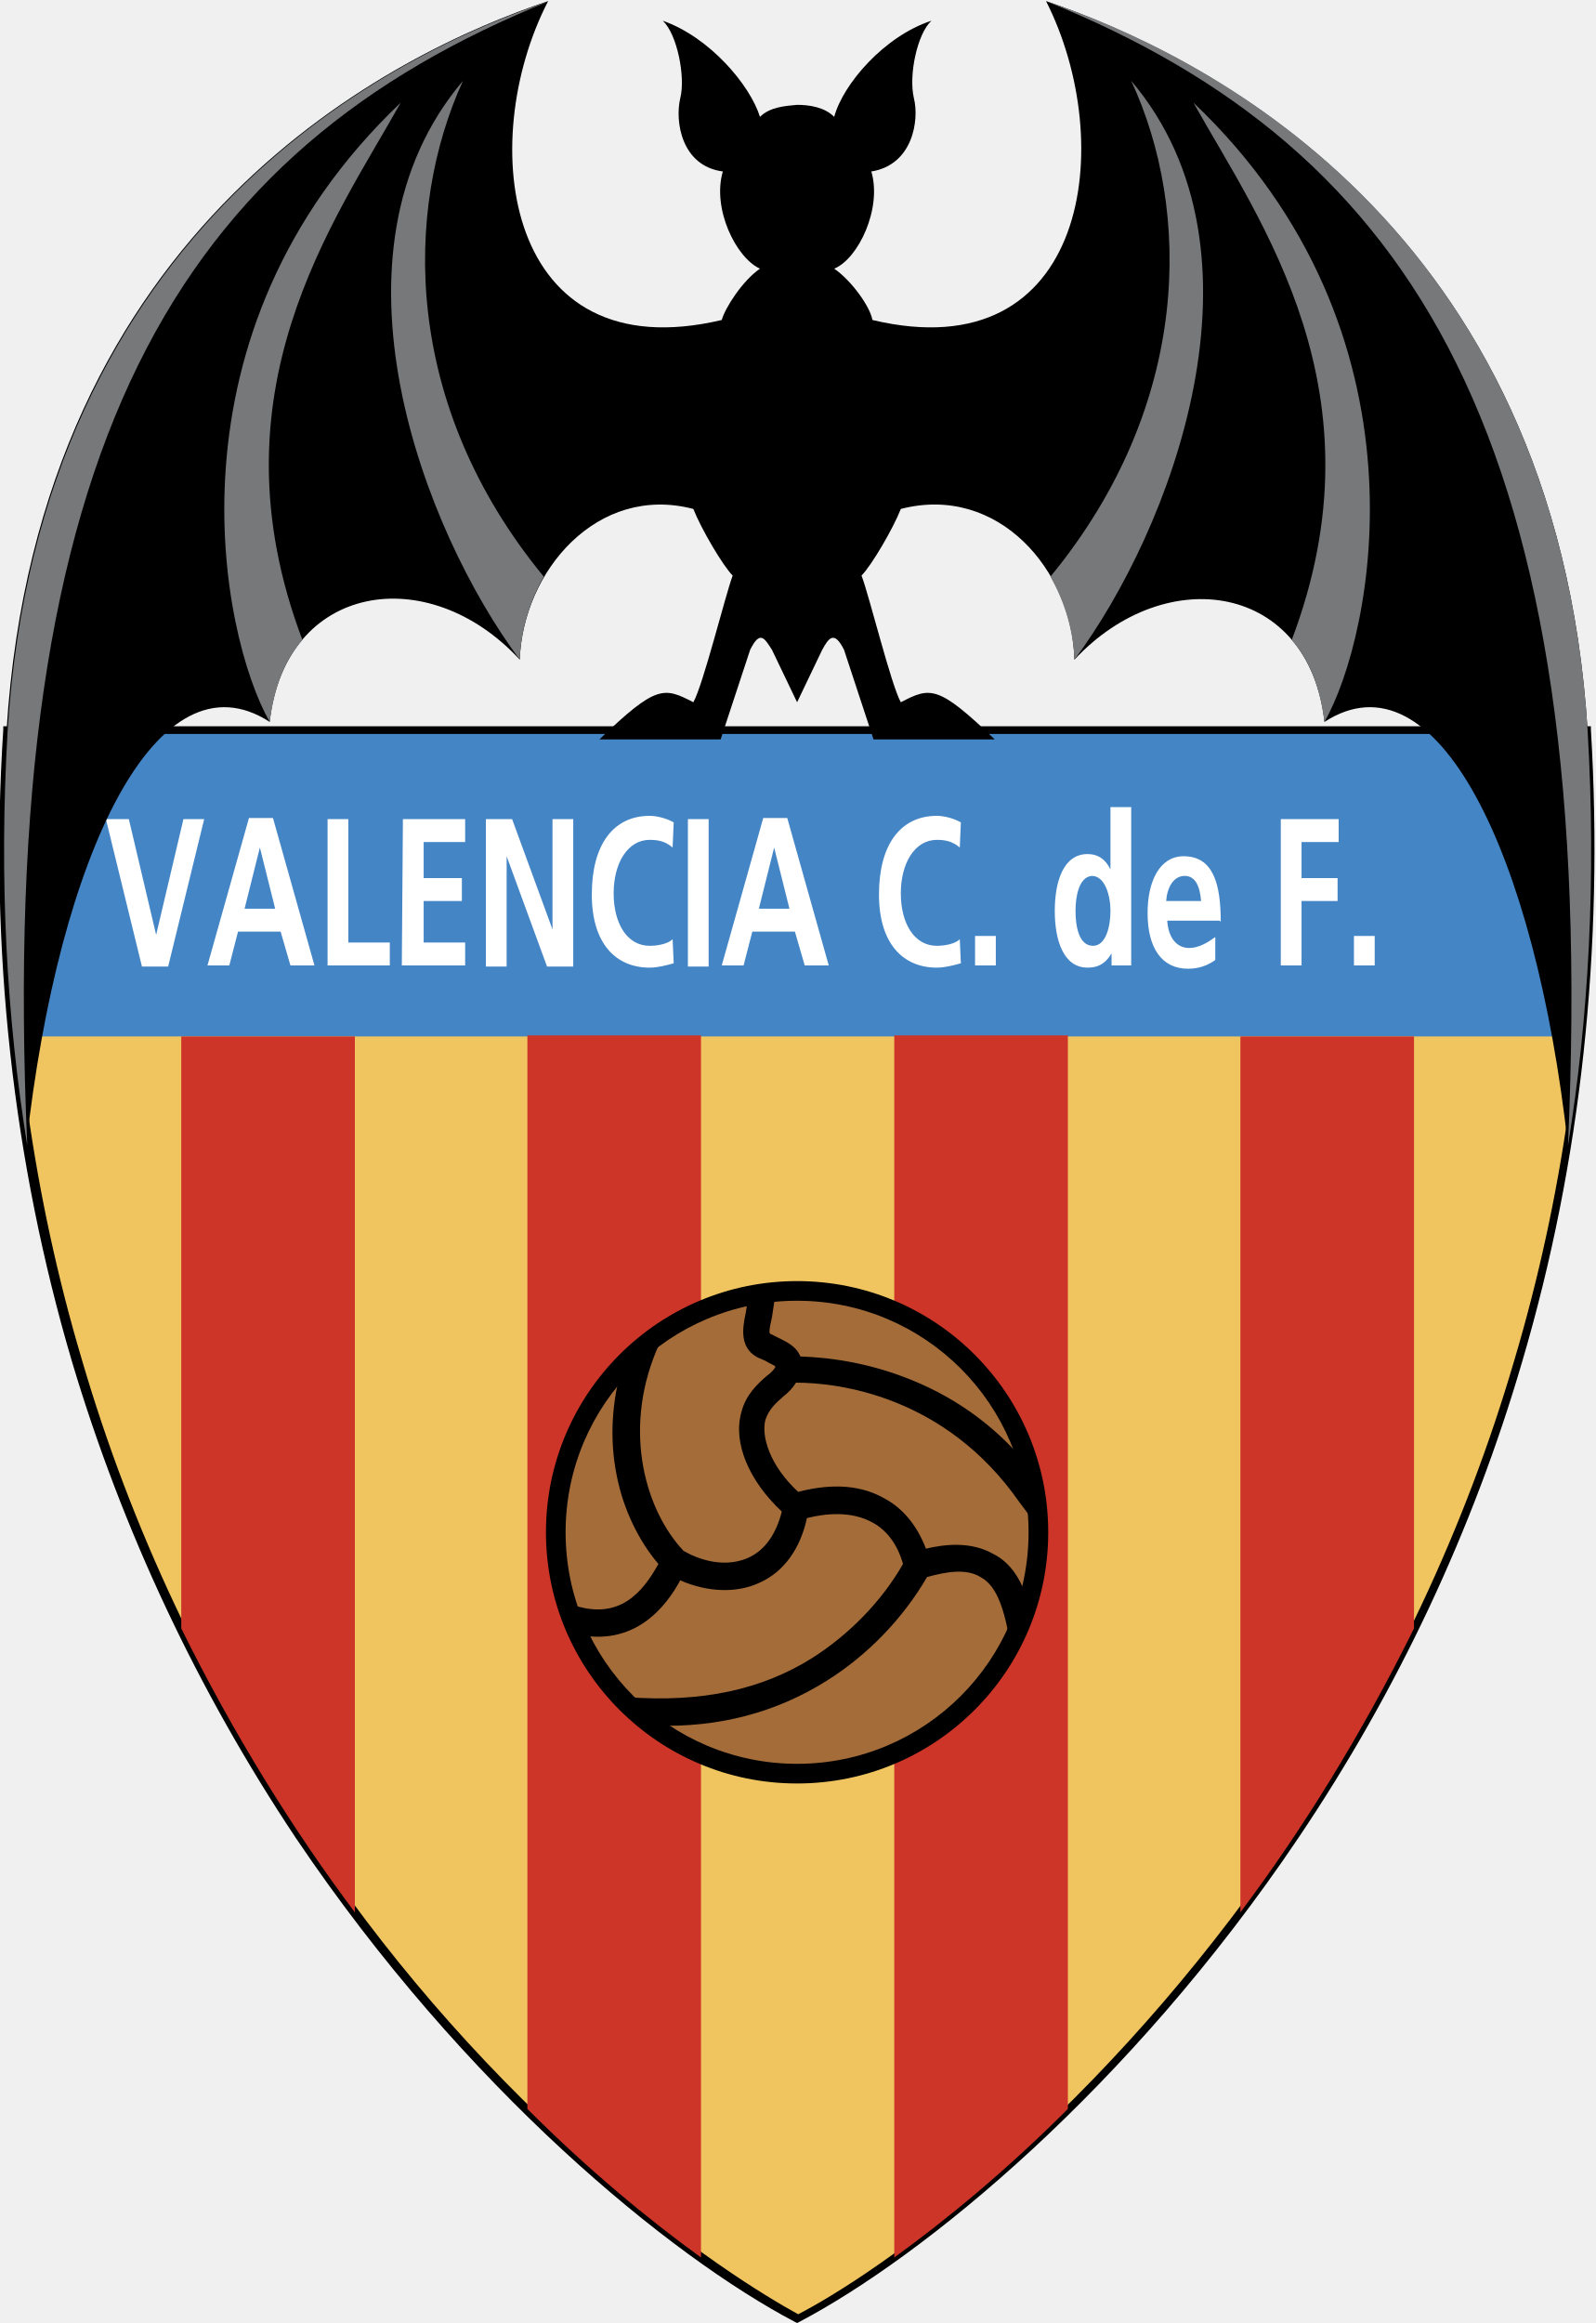
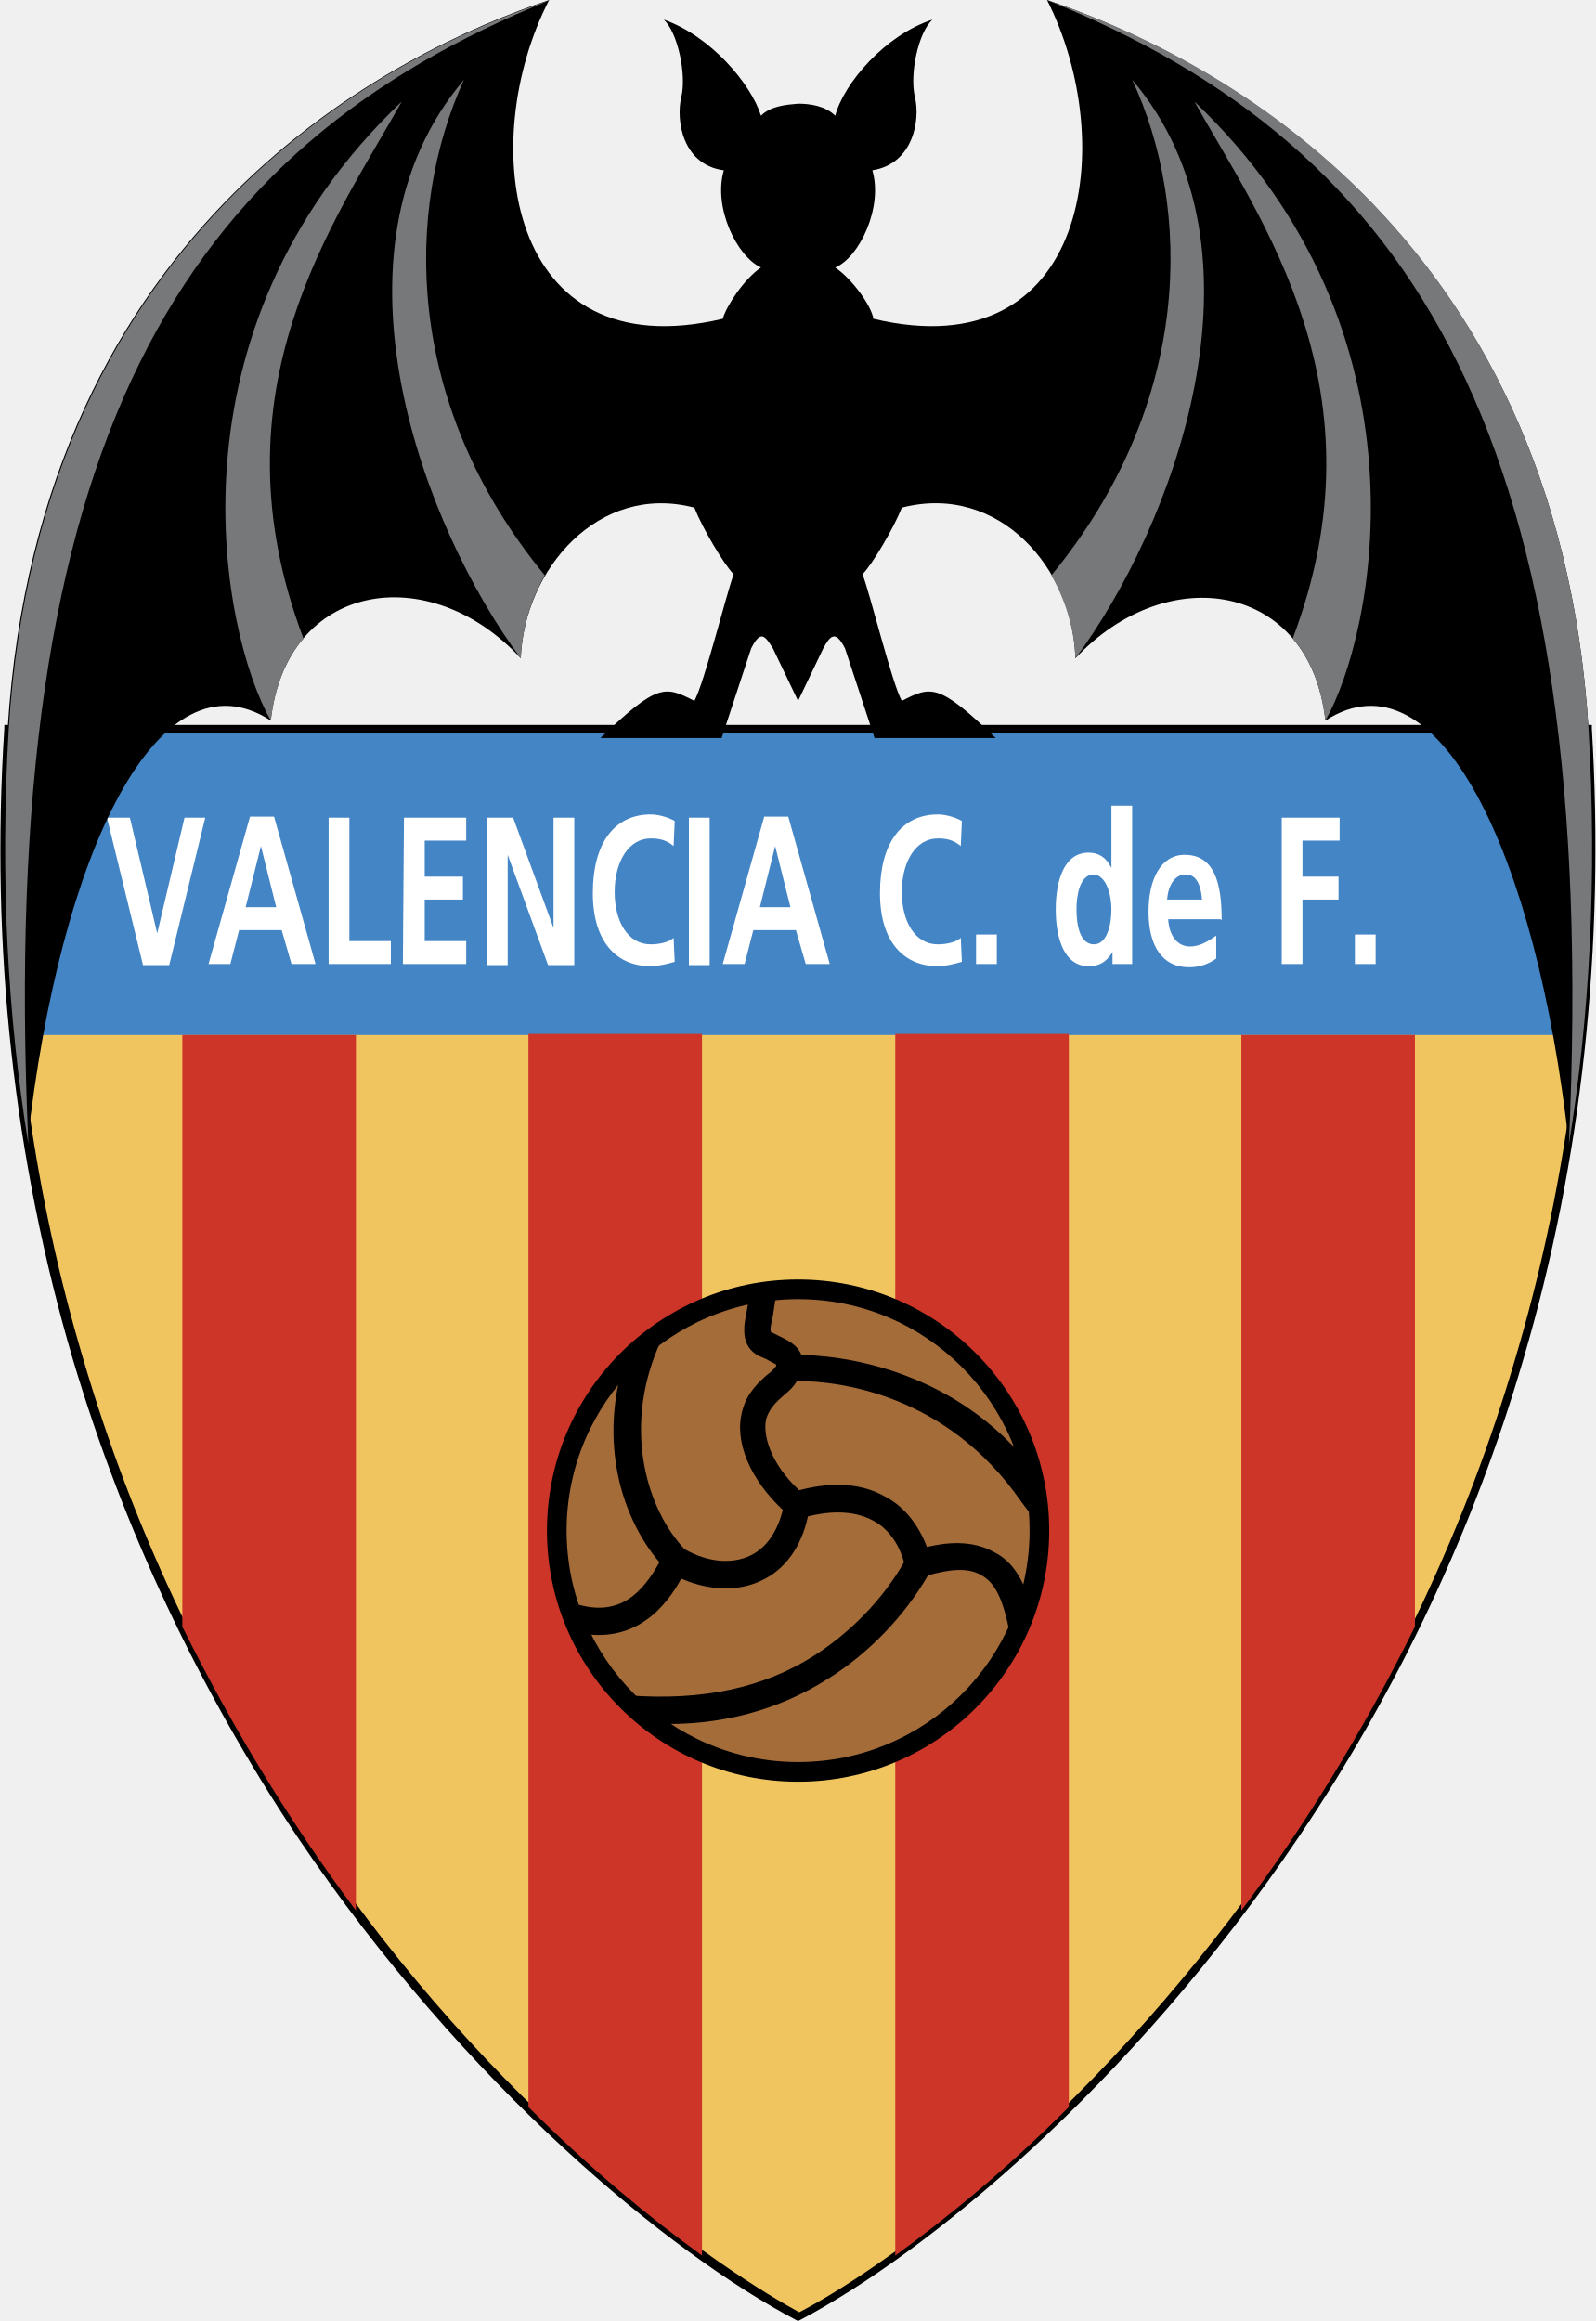
- <svg xmlns="http://www.w3.org/2000/svg" id="Layer_1" viewBox="-232 290.3 146.1 212.7">
-   <style>.st0{fill:#F0C560;} .st1{fill:#4485C6;} .st2{fill:#FFFFFF;} .st3{fill:#76787A;} .st4{fill:#CD3529;} .st5{fill:#A46C39;}</style>
-   <path class="st0" d="M-231.3 357.1c-5.4 86.5 52.6 135 72.3 145.4 19.7-10.4 77.7-58.9 72.3-145.4h-144.6z" />
-   <path class="st1" d="M-87.1 385.2c.9-8.8 1.1-18.2.5-28h-144.6c-.6 9.8-.4 19.2.5 28h143.6z" />
-   <path d="M-86.7 356.8h-145v.3c-1.3 20.1.9 39.6 6.3 57.9 4.6 15.4 11.5 30.1 20.5 43.6 15.5 23 34.3 38.3 45.7 44.3l.2.1.2-.1c11.4-6 30.2-21.3 45.7-44.3 9.1-13.5 16-28.2 20.5-43.6 5.4-18.3 7.5-37.8 6.3-57.9v-.3h-.4zm-.3.7c.2 3.6.3 7.2.3 10.8 0 16.1-2.2 31.7-6.6 46.5-4.5 15.4-11.4 30-20.4 43.4-7.3 10.8-15.7 20.6-25.1 29.2-9.8 8.9-17.2 13.3-20.1 14.8-2.9-1.6-10.3-6-20.1-14.8-9.4-8.5-17.9-18.3-25.1-29.2-9-13.4-15.9-28-20.4-43.4-4.4-14.8-6.6-30.4-6.6-46.5 0-3.6.1-7.2.3-10.8H-87z" />
-   <path class="st2" d="M-222.3 365.3h2.1l2.5 10.6 2.5-10.6h1.9l-3.3 13.5h-2.4l-3.3-13.5zm16 10.3h-3.9l-.8 3.1h-2l3.8-13.5h2.2l3.8 13.5h-2.2l-.9-3.1-.5-2.1-1.4-5.6-1.4 5.6h2.8m4.8-8.2h1.9v11.3h3.8v2.1h-5.7v-13.4zm6.9 0h5.7v2.1h-3.8v3.3h3.5v2.1h-3.5v3.8h3.8v2.1h-5.8l.1-13.4zm7.6 0h2.4l3.7 10.1v-10.1h1.9v13.5h-2.4l-3.7-10.1v10.1h-1.9v-13.5zm17.2 13.2c-.7.2-1.5.4-2.2.4-3.1 0-5.3-2.2-5.3-6.7 0-4.6 2-7.2 5.3-7.2.6 0 1.5.2 2.2.6l-.1 2.3c-.7-.6-1.4-.7-2.1-.7-2 0-3.3 2.1-3.3 4.9 0 2.7 1.2 4.8 3.3 4.8.8 0 1.7-.2 2.1-.6l.1 2.2zm1.3-13.2h1.9v13.5h-1.9v-13.5zm25 13.2c-.7.2-1.5.4-2.2.4-3.1 0-5.3-2.2-5.3-6.7 0-4.6 2-7.2 5.3-7.2.6 0 1.5.2 2.2.6l-.1 2.3c-.7-.6-1.4-.7-2.1-.7-2 0-3.3 2.1-3.3 4.9 0 2.7 1.2 4.8 3.3 4.8.8 0 1.7-.2 2.1-.6l.1 2.2zm1.3-2.5h1.9v2.7h-1.9V376zm9.2-2.3c0 1.4.3 3.2 1.6 3.2 1.2 0 1.6-1.8 1.6-3.2 0-1.4-.5-3.2-1.7-3.2-1.2.1-1.5 1.9-1.5 3.2h-1.9c0-2.7.8-5.2 3-5.2.9 0 1.6.4 2.1 1.4v-5.7h1.9v14.5h-1.8v-1.1c-.6 1-1.3 1.3-2.2 1.3-2.2 0-3-2.5-3-5.2m13.4-.9c-.1-1.3-.5-2.3-1.5-2.3s-1.6 1-1.7 2.3h3.2l1.8 1.8h-4.9c.1 1.6.9 2.5 2 2.5.9 0 1.7-.5 2.4-1v2.1c-.7.5-1.5.8-2.5.8-2.4 0-3.7-1.9-3.7-5.1 0-2.9 1.1-5.2 3.3-5.2 2.7 0 3.4 2.5 3.4 6m5.4-9.4h5.4v2.1h-3.4v3.3h3.3v2.1h-3.3v5.9h-1.9v-13.4zm6.8 10.7h1.9v2.7h-1.9V376zm-51.2-.4h-3.9l-.8 3.1h-2l3.8-13.5h2.2l3.8 13.5h-2.2l-.9-3.1-.5-2.1-1.4-5.6-1.4 5.6h2.8" />
-   <path d="M-88.4 395.2c-3-27-12.1-45.4-22.3-38.8-1.4-12.7-14.5-14.7-22.9-5.7-.2-8.2-7-16.1-15.9-13.8-.7 1.8-2.7 5.2-3.6 6.1.7 1.8 2.7 10 3.6 11.6 2.7-1.4 3.4-1.6 8.6 3.4H-152l-2.7-8.2c-.9-1.8-1.4-1.1-2 0l-2.3 4.8-2.3-4.8c-.7-1.1-1.1-1.8-2 0l-2.7 8.2h-11.1c5.2-5 5.9-4.8 8.6-3.4.9-1.6 2.9-9.7 3.6-11.6-.9-.9-2.9-4.3-3.6-6.1-8.8-2.3-15.6 5.7-15.9 13.8-8.4-9.1-21.5-7-22.9 5.7-10.2-6.6-19.3 11.8-22.3 38.8-1.9-11.7-2.6-24.4-1.8-38 2.9-46.6 35.9-62.2 49.6-66.8-6.7 13-4 33.9 15.9 29.2.3-1.1 1.9-3.6 3.5-4.7-2.2-1-4.4-5.5-3.4-8.9-3.8-.5-4.4-4.6-3.9-6.7.5-2-.3-5.9-1.6-7.1 4.3 1.5 8 5.9 8.9 8.8.9-.9 2.3-1 3.4-1.1 1.1 0 2.5.2 3.4 1.1.8-3 4.6-7.4 8.9-8.8-1.3 1.2-2.1 5-1.6 7.1.5 2-.1 6.1-3.9 6.7 1 3.4-1.2 8-3.4 8.9 1.6 1.1 3.3 3.5 3.5 4.7 19.8 4.7 22.5-16.2 15.9-29.2 13.7 4.7 46.7 20.2 49.6 66.8.8 13.6.1 26.2-1.8 38z" />
-   <path class="st3" d="M-182.2 343.1c-1.3 2.3-2.1 4.9-2.2 7.6-8.8-11.8-18.6-37.2-5.2-53-5.4 11.8-5.6 29.6 7.4 45.4zm46.4 0c1.3 2.3 2.1 4.9 2.2 7.6 8.8-11.8 18.6-37.2 5.2-53 5.5 11.8 5.6 29.6-7.4 45.4zm22.1 5.8c1.6 1.8 2.6 4.3 3 7.5 4.5-7.9 10.2-35.6-12-56.7 6.1 10.9 17.6 26.5 9 49.2z" />
-   <path class="st3" d="M-88.4 395.2c1.9-11.7 2.6-24.4 1.8-38-2.9-46.6-35.9-62.2-49.6-66.8 33.7 13.6 50.7 40.2 47.8 104.8zm-115.9-46.3c-1.6 1.8-2.6 4.3-3 7.5-4.5-7.9-10.2-35.6 12-56.7-6.1 10.9-17.6 26.5-9 49.2z" />
-   <path class="st3" d="M-229.5 395.2c-1.9-11.7-2.6-24.4-1.8-38 2.9-46.6 35.9-62.2 49.6-66.8-33.7 13.6-50.7 40.2-47.8 104.8z" />
-   <path class="st4" d="M-215.4 439.4c4.8 9.7 10.2 18.4 15.9 26v-80.2h-15.9v54.2zm47.6 57.6c-4.7-3.4-10.2-7.9-15.9-13.6v-98.3h15.9V497zm65.3-57.6c-4.8 9.7-10.2 18.4-15.9 26v-80.2h15.9v54.2zm-47.6 57.6c4.7-3.4 10.2-7.9 15.9-13.6v-98.3h-15.9V497z" />
-   <circle cx="-159" cy="430.6" r="23" />
-   <circle class="st5" cx="-159" cy="430.6" r="21.2" />
-   <path d="M-137 425.6c-2.8-3.8-6.4-6.7-10.7-8.6-4.3-1.9-8.2-2.4-11-2.5-.4-1-1.4-1.4-2.2-1.8l-.6-.3c-.1-.3.1-1 .2-1.5l.3-2-2.5-.1c0 .6-.1 1.1-.2 1.7-.3 1.4-.6 3.2 1.1 4.1.2.1.5.2.7.3.3.2.8.4.9.5v.1c-.1.2-.5.6-.8.8-.8.7-1.9 1.7-2.3 3.3-.8 2.8.7 6.3 3.7 9.1-.5 2-1.5 3.5-3 4.2-1.7.8-3.9.6-6-.6-3.4-3.6-5.6-10.8-2.5-18.3l.9-2-3.9 3c-1.1 3.5-1.3 7.1-.6 10.5.6 3 2 5.9 3.8 8-1.5 2.7-3.6 5.1-7.7 3.8v2.6c5.5 1.3 8.4-2.5 9.7-4.9 2.5 1.1 5.2 1.2 7.3.2 2.2-1 3.7-3.1 4.3-5.9 1.6-.4 4-.7 6 .4 1.3.7 2.3 2 2.8 3.8-2 3.5-5 6.5-8.3 8.6-4.6 2.9-10.1 4.1-16.9 3.6l2.5 2.6c5.8.2 11.1-1.2 15.7-4.1 3.7-2.3 7-5.7 9.2-9.5 1.8-.5 3.6-.8 4.9 0 1.1.6 1.9 1.9 2.5 4.9l1.7-3.1c-.6-1.8-1.6-3.2-3-3.9-2.1-1.2-4.5-.9-6.2-.5-.8-2.1-2.1-3.7-3.8-4.6-2.6-1.5-5.6-1.2-7.9-.6-2.6-2.4-3.4-5.1-3-6.6.3-.9.9-1.5 1.6-2.1.5-.4.9-.8 1.2-1.3 3.9 0 13.7 1.2 20.5 11l.9 1.2.7-3.5z" />
+ <svg xmlns="http://www.w3.org/2000/svg" viewBox="-464.1 580.7 146.1 212.6">
+   <path fill="#F0C560" d="M-463.3 647.4c-5.4 86.5 52.6 135 72.3 145.4 19.7-10.4 77.7-58.9 72.3-145.4h-144.6z" />
+   <path fill="#4485C6" d="M-319.1 675.5c.9-8.8 1.1-18.2.5-28h-144.6c-.6 9.8-.4 19.2.5 28h143.6z" />
+   <path d="M-318.7 647.1h-145v.3c-1.3 20.1.9 39.6 6.3 57.9 4.6 15.4 11.5 30.1 20.5 43.6 15.5 23 34.3 38.3 45.7 44.3l.2.1.2-.1c11.4-6 30.2-21.3 45.7-44.3 9.1-13.5 16-28.2 20.5-43.6 5.4-18.3 7.5-37.8 6.3-57.9v-.3h-.4zm-.3.7c.2 3.6.3 7.2.3 10.8 0 16.1-2.2 31.7-6.6 46.5-4.5 15.4-11.4 30-20.4 43.4-7.3 10.8-15.7 20.6-25.1 29.2-9.8 8.9-17.2 13.3-20.1 14.8-2.9-1.6-10.3-6-20.1-14.8-9.4-8.5-17.9-18.3-25.1-29.2-9-13.4-15.9-28-20.4-43.4-4.4-14.8-6.6-30.4-6.6-46.5 0-3.6.1-7.2.3-10.8H-319z" />
+   <path fill="#FFF" d="M-454.3 655.6h2.1l2.5 10.6 2.5-10.6h1.9l-3.3 13.5h-2.4l-3.3-13.5zm16 10.3h-3.9l-.8 3.1h-2l3.8-13.5h2.2l3.8 13.5h-2.2l-.9-3.1-.5-2.1-1.4-5.6-1.4 5.6h2.8m4.8-8.2h1.9v11.3h3.8v2.1h-5.7v-13.4zm6.9 0h5.7v2.1h-3.8v3.3h3.5v2.1h-3.5v3.8h3.8v2.1h-5.8l.1-13.4zm7.6 0h2.4l3.7 10.1v-10.1h1.9v13.5h-2.4l-3.7-10.1v10.1h-1.9v-13.5zm17.2 13.2c-.7.2-1.5.4-2.2.4-3.1 0-5.3-2.2-5.3-6.7 0-4.6 2-7.2 5.3-7.2.6 0 1.5.2 2.2.6l-.1 2.3c-.7-.6-1.4-.7-2.1-.7-2 0-3.3 2.1-3.3 4.9 0 2.7 1.2 4.8 3.3 4.8.8 0 1.7-.2 2.1-.6l.1 2.2zm1.3-13.2h1.9v13.5h-1.9v-13.5zm25 13.2c-.7.2-1.5.4-2.2.4-3.1 0-5.3-2.2-5.3-6.7 0-4.6 2-7.2 5.3-7.2.6 0 1.5.2 2.2.6l-.1 2.3c-.7-.6-1.4-.7-2.1-.7-2 0-3.3 2.1-3.3 4.9 0 2.7 1.2 4.8 3.3 4.8.8 0 1.7-.2 2.1-.6l.1 2.2zm1.3-2.5h1.9v2.7h-1.9v-2.7zm9.2-2.3c0 1.4.3 3.2 1.6 3.2 1.2 0 1.6-1.8 1.6-3.2s-.5-3.2-1.7-3.2c-1.2.1-1.5 1.9-1.5 3.2h-1.9c0-2.7.8-5.2 3-5.2.9 0 1.6.4 2.1 1.4v-5.7h1.9V669h-1.8v-1.1c-.6 1-1.3 1.3-2.2 1.3-2.2 0-3-2.5-3-5.2m13.4-.9c-.1-1.3-.5-2.3-1.5-2.3s-1.6 1-1.7 2.3h3.2l1.8 1.8h-4.9c.1 1.6.9 2.5 2 2.5.9 0 1.7-.5 2.4-1v2.1c-.7.5-1.5.8-2.5.8-2.4 0-3.7-1.9-3.7-5.1 0-2.9 1.1-5.2 3.3-5.2 2.7 0 3.4 2.5 3.4 6m5.4-9.4h5.4v2.1h-3.4v3.3h3.3v2.1h-3.3v5.9h-1.9v-13.4h-.1zm6.8 10.7h1.9v2.7h-1.9v-2.7zm-51.2-.4h-3.9l-.8 3.1h-2l3.8-13.5h2.2l3.8 13.5h-2.2l-.9-3.1-.5-2.1-1.4-5.6-1.4 5.6h2.8" />
+   <path d="M-320.4 685.5c-3-27-12.1-45.4-22.3-38.8-1.4-12.7-14.5-14.7-22.9-5.7-.2-8.2-7-16.1-15.9-13.8-.7 1.8-2.7 5.2-3.6 6.1.7 1.8 2.7 10 3.6 11.6 2.7-1.4 3.4-1.6 8.6 3.4H-384l-2.7-8.2c-.9-1.8-1.4-1.1-2 0l-2.3 4.8-2.3-4.8c-.7-1.1-1.1-1.8-2 0l-2.7 8.2h-11.1c5.2-5 5.9-4.8 8.6-3.4.9-1.6 2.9-9.7 3.6-11.6-.9-.9-2.9-4.3-3.6-6.1-8.8-2.3-15.6 5.7-15.9 13.8-8.4-9.1-21.5-7-22.9 5.7-10.2-6.6-19.3 11.8-22.3 38.8-1.9-11.7-2.6-24.4-1.8-38 2.9-46.6 35.9-62.2 49.6-66.8-6.7 13-4 33.9 15.9 29.2.3-1.1 1.9-3.6 3.5-4.7-2.2-1-4.4-5.5-3.4-8.9-3.8-.5-4.4-4.6-3.9-6.7.5-2-.3-5.9-1.6-7.1 4.3 1.5 8 5.9 8.9 8.8.9-.9 2.3-1 3.4-1.1 1.1 0 2.5.2 3.4 1.1.8-3 4.6-7.4 8.9-8.8-1.3 1.2-2.1 5-1.6 7.1.5 2-.1 6.1-3.9 6.7 1 3.4-1.2 8-3.4 8.9 1.6 1.1 3.3 3.5 3.5 4.7 19.8 4.7 22.5-16.2 15.9-29.2 13.7 4.7 46.7 20.2 49.6 66.8.8 13.6.1 26.2-1.8 38z" />
+   <path fill="#76787A" d="M-414.2 633.4c-1.3 2.3-2.1 4.9-2.2 7.6-8.8-11.8-18.6-37.2-5.2-53-5.4 11.8-5.6 29.6 7.4 45.4zm46.4 0c1.3 2.3 2.1 4.9 2.2 7.6 8.8-11.8 18.6-37.2 5.2-53 5.5 11.8 5.6 29.6-7.4 45.4zm22.1 5.8c1.6 1.8 2.6 4.3 3 7.5 4.5-7.9 10.2-35.6-12-56.7 6.1 10.9 17.6 26.5 9 49.2z" />
+   <path fill="#76787A" d="M-320.4 685.5c1.9-11.7 2.6-24.4 1.8-38-2.9-46.6-35.9-62.2-49.6-66.8 33.7 13.6 50.7 40.2 47.8 104.8zm-115.9-46.3c-1.6 1.8-2.6 4.3-3 7.5-4.5-7.9-10.2-35.6 12-56.7-6.1 10.9-17.6 26.5-9 49.2z" />
+   <path fill="#76787A" d="M-461.5 685.5c-1.9-11.7-2.6-24.4-1.8-38 2.9-46.6 35.9-62.2 49.6-66.8-33.7 13.6-50.7 40.2-47.8 104.8z" />
+   <path fill="#CD3529" d="M-447.4 729.7c4.8 9.7 10.2 18.4 15.9 26v-80.2h-15.9v54.2zm47.6 57.6c-4.7-3.4-10.2-7.9-15.9-13.6v-98.3h15.9v111.9zm65.3-57.6c-4.8 9.7-10.2 18.4-15.9 26v-80.2h15.9v54.2zm-47.6 57.6c4.7-3.4 10.2-7.9 15.9-13.6v-98.3h-15.9v111.9z" />
+   <circle cx="-391" cy="720.9" r="23" />
+   <circle fill="#A46C39" cx="-391" cy="720.9" r="21.2" />
+   <path d="M-369 715.9c-2.8-3.8-6.4-6.7-10.7-8.6-4.3-1.9-8.2-2.4-11-2.5-.4-1-1.4-1.4-2.2-1.8l-.6-.3c-.1-.3.1-1 .2-1.5l.3-2-2.5-.1c0 .6-.1 1.1-.2 1.7-.3 1.4-.6 3.2 1.1 4.1.2.1.5.2.7.3.3.2.8.4.9.5v.1c-.1.2-.5.6-.8.8-.8.7-1.9 1.7-2.3 3.3-.8 2.8.7 6.3 3.7 9.1-.5 2-1.5 3.5-3 4.2-1.7.8-3.9.6-6-.6-3.4-3.6-5.6-10.8-2.5-18.3l.9-2-3.9 3c-1.1 3.5-1.3 7.1-.6 10.5.6 3 2 5.9 3.8 8-1.5 2.7-3.6 5.1-7.7 3.8v2.6c5.5 1.3 8.4-2.5 9.7-4.9 2.5 1.1 5.2 1.2 7.3.2 2.2-1 3.7-3.1 4.3-5.9 1.6-.4 4-.7 6 .4 1.3.7 2.3 2 2.8 3.8-2 3.5-5 6.5-8.3 8.6-4.6 2.9-10.1 4.1-16.9 3.6l2.5 2.6c5.8.2 11.1-1.2 15.7-4.1 3.7-2.3 7-5.7 9.2-9.5 1.8-.5 3.6-.8 4.9 0 1.1.6 1.9 1.9 2.5 4.9l1.7-3.1c-.6-1.8-1.6-3.2-3-3.9-2.1-1.2-4.5-.9-6.2-.5-.8-2.1-2.1-3.7-3.8-4.6-2.6-1.5-5.6-1.2-7.9-.6-2.6-2.4-3.4-5.1-3-6.6.3-.9.9-1.5 1.6-2.1.5-.4.9-.8 1.2-1.3 3.9 0 13.7 1.2 20.5 11l.9 1.2.7-3.5z" />
</svg>
